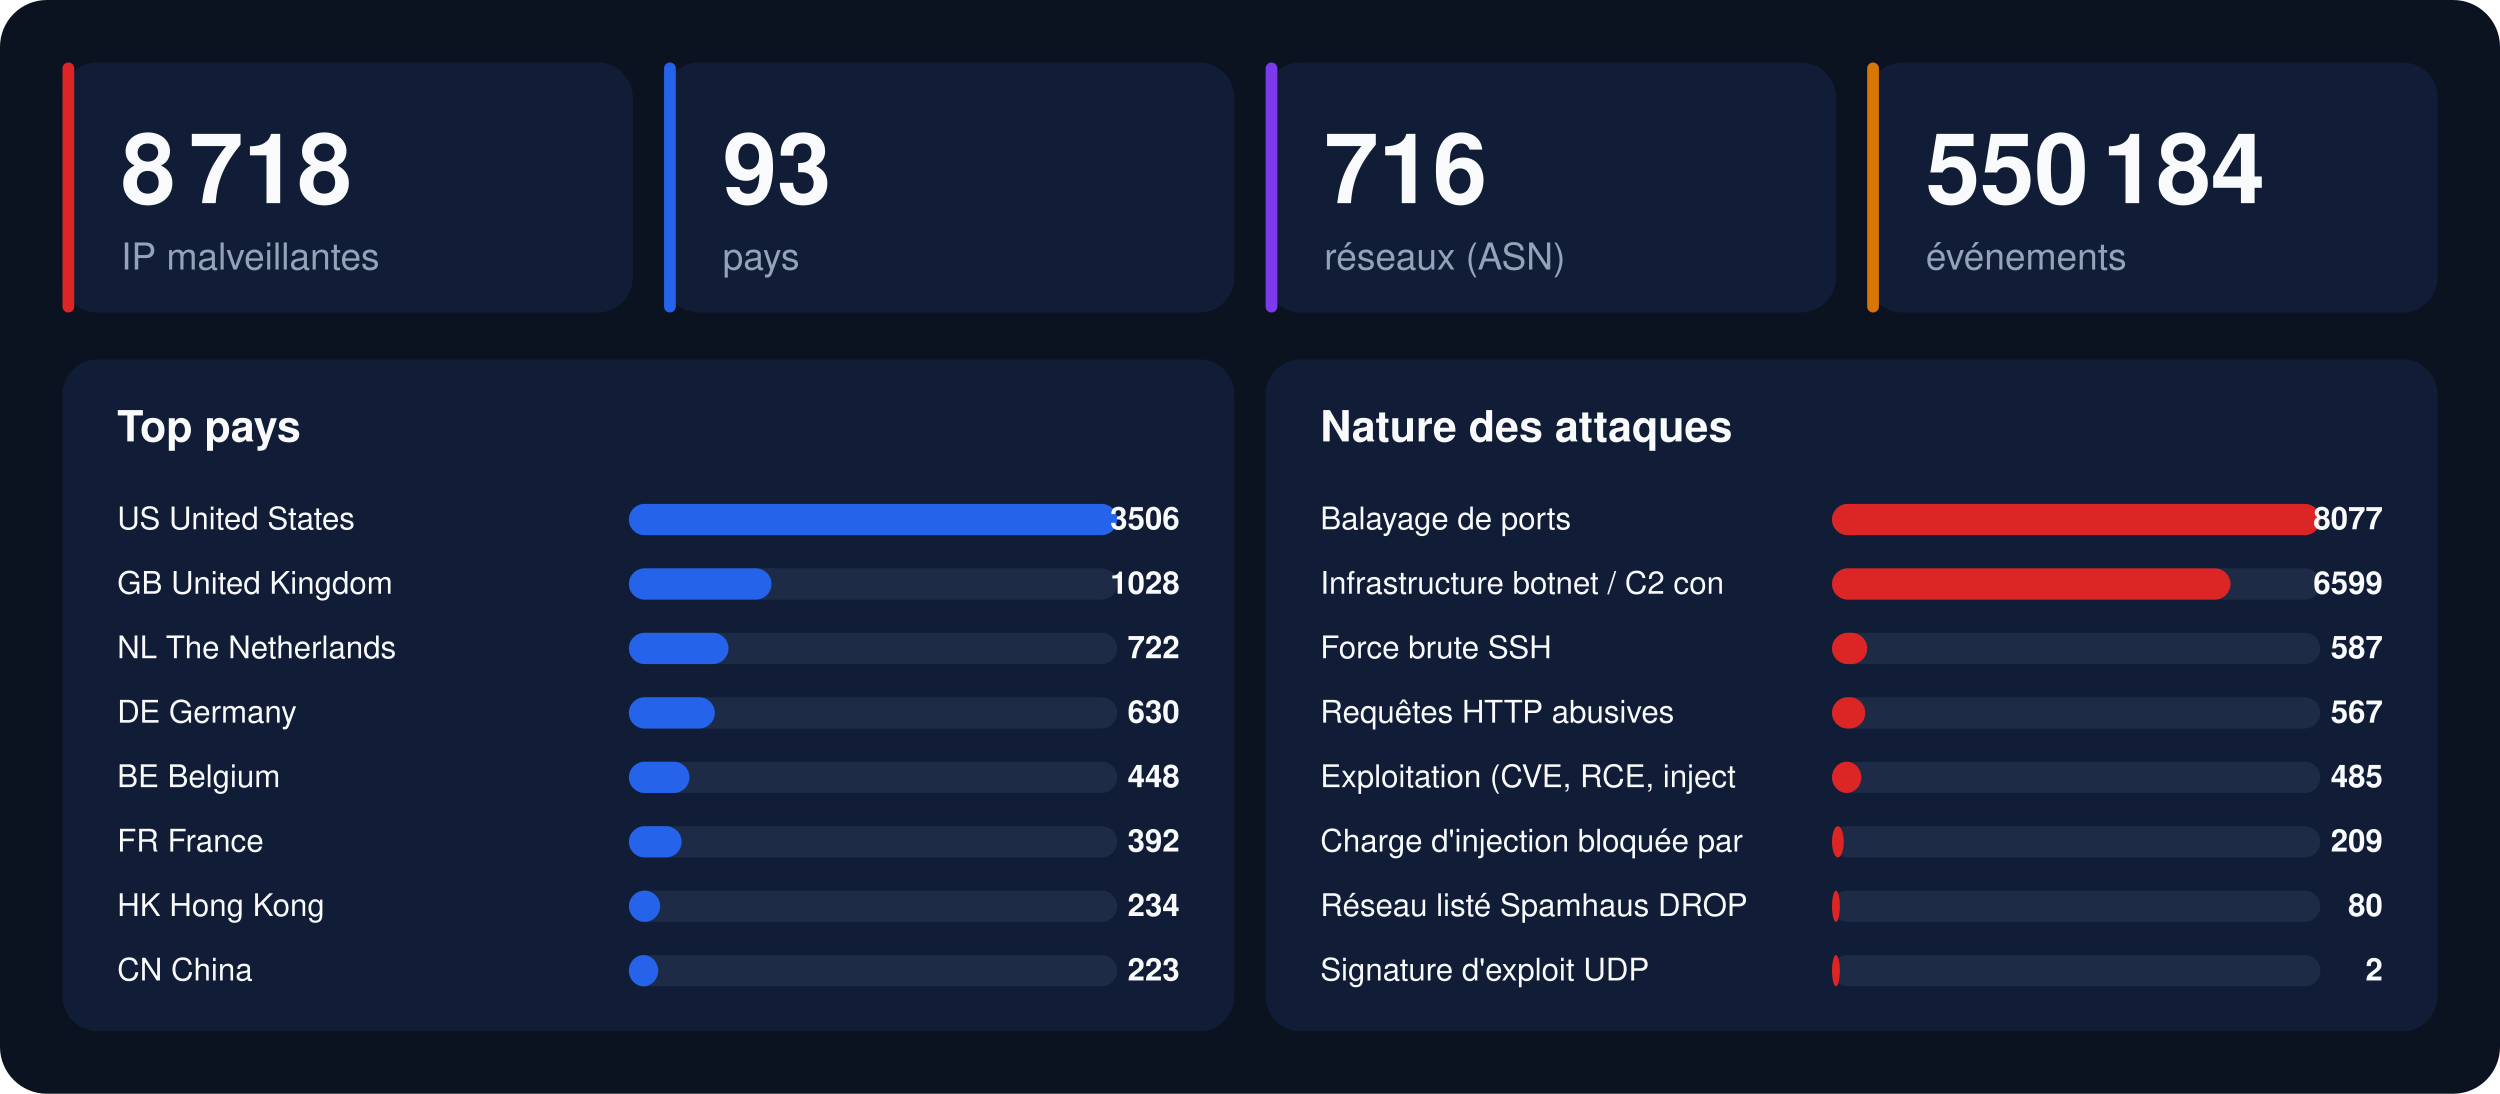
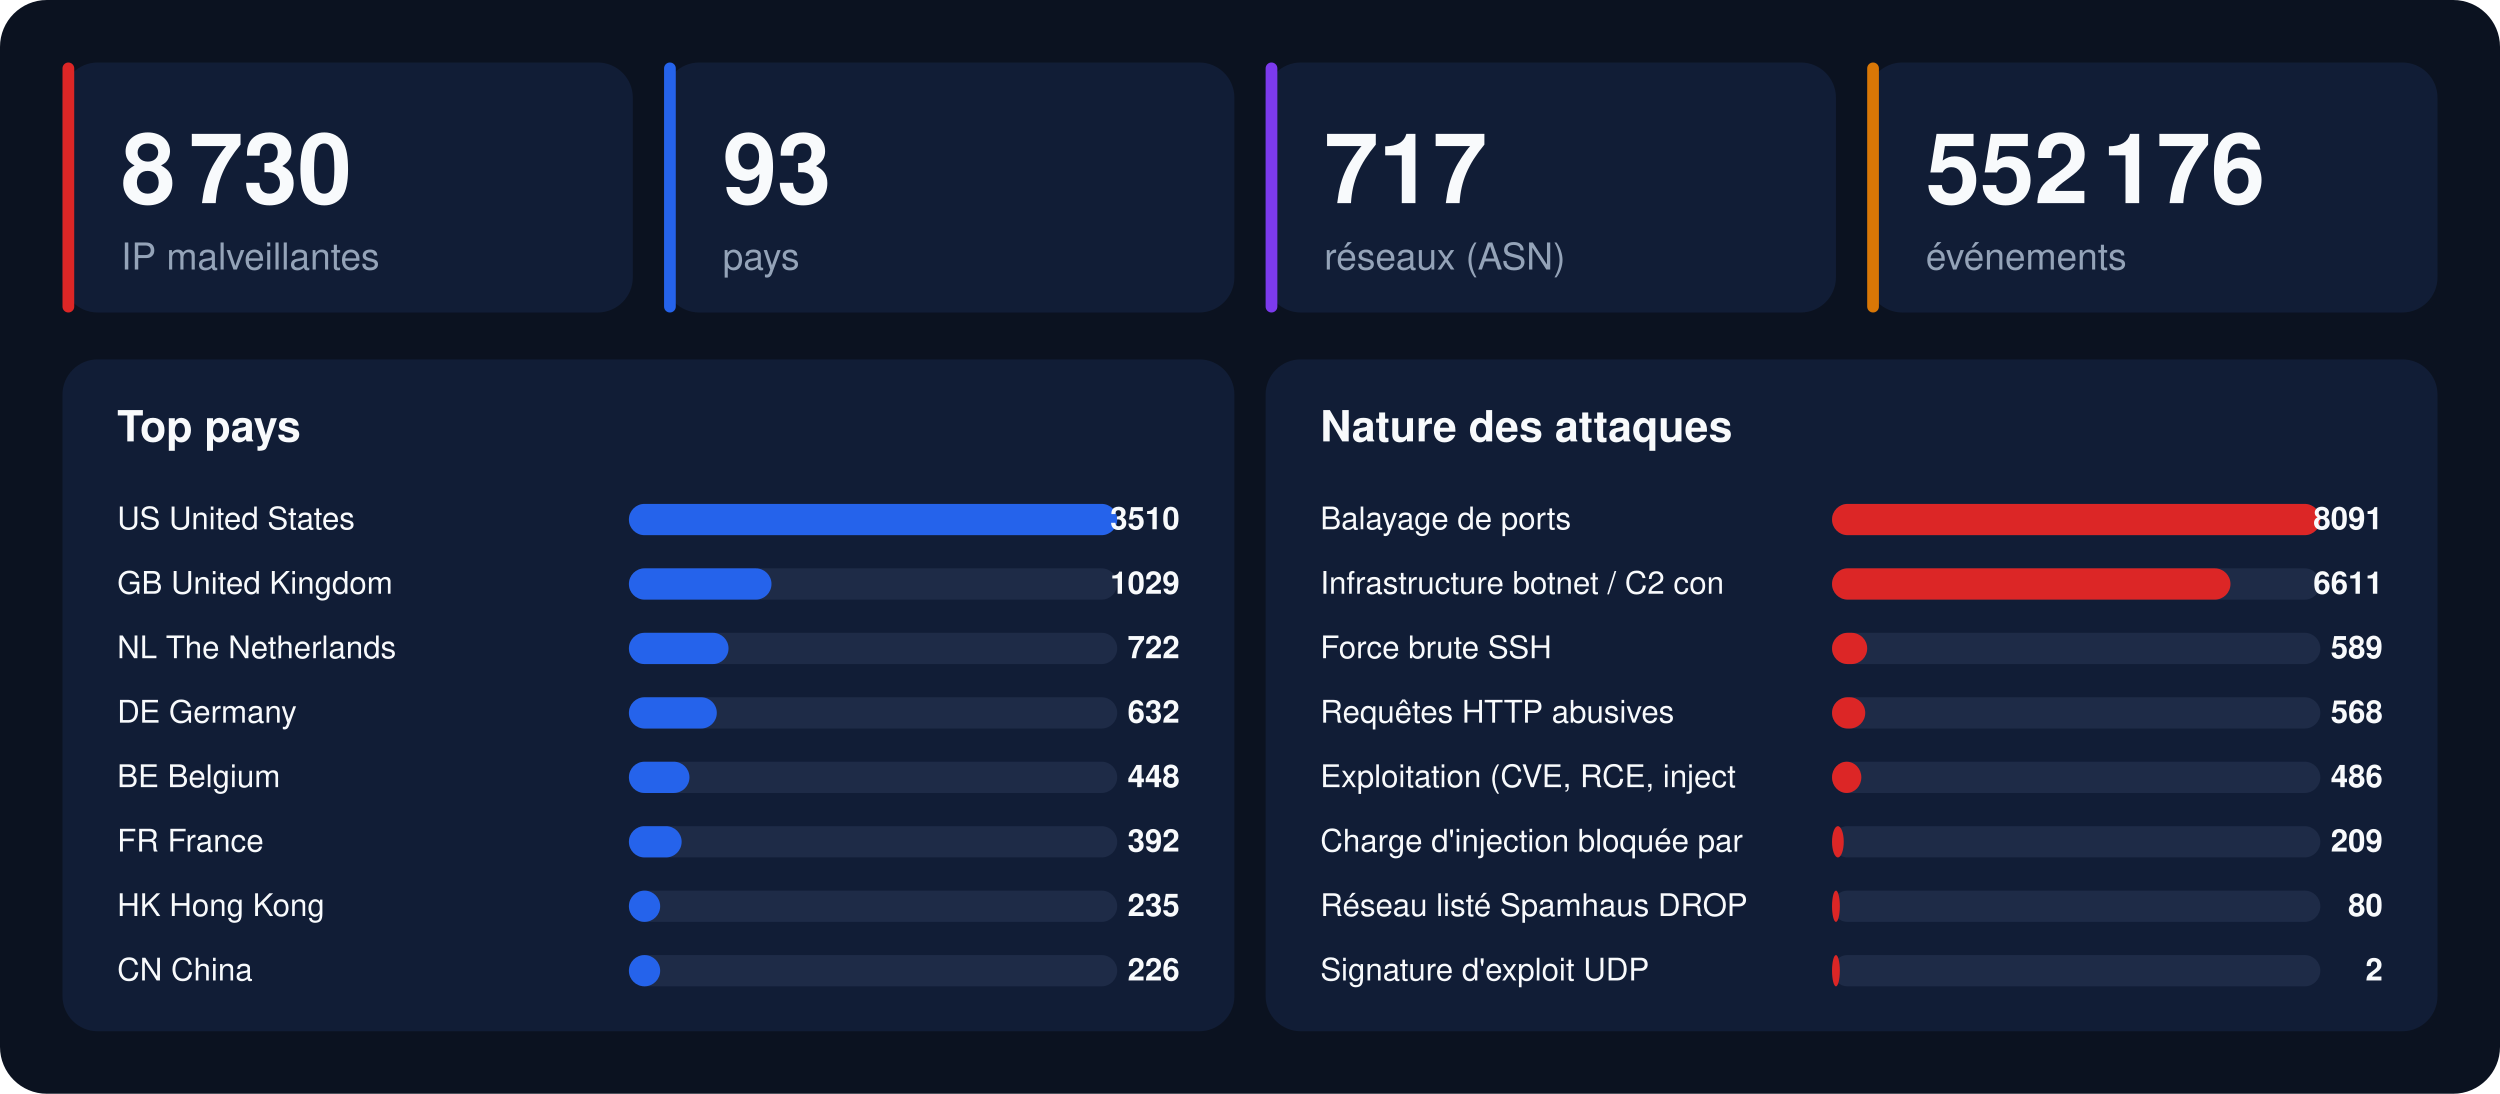
<svg xmlns="http://www.w3.org/2000/svg" width="1280" height="560" viewBox="0 0 1280 560" font-family="-apple-system,BlinkMacSystemFont,'Segoe UI',Helvetica,Arial,sans-serif">
  <rect width="1280" height="560" rx="24" fill="#0b1220" />
  <rect x="32" y="32" width="292" height="128" rx="18" fill="#111d36" />
  <rect x="32" y="32" width="6" height="128" rx="3" fill="#dc2626" />
-   <text x="62" y="104" font-size="50" font-weight="800" fill="#f8fafc">8 718</text>
+   <text x="62" y="104" font-size="50" font-weight="800" fill="#f8fafc">8 730</text>
  <text x="62" y="138" font-size="19" fill="#94a3b8">IP malveillantes</text>
  <rect x="340" y="32" width="292" height="128" rx="18" fill="#111d36" />
  <rect x="340" y="32" width="6" height="128" rx="3" fill="#2563eb" />
  <text x="370" y="104" font-size="50" font-weight="800" fill="#f8fafc">93</text>
  <text x="370" y="138" font-size="19" fill="#94a3b8">pays</text>
  <rect x="648" y="32" width="292" height="128" rx="18" fill="#111d36" />
  <rect x="648" y="32" width="6" height="128" rx="3" fill="#7c3aed" />
-   <text x="678" y="104" font-size="50" font-weight="800" fill="#f8fafc">716</text>
+   <text x="678" y="104" font-size="50" font-weight="800" fill="#f8fafc">717</text>
  <text x="678" y="138" font-size="19" fill="#94a3b8">réseaux (ASN)</text>
  <rect x="956" y="32" width="292" height="128" rx="18" fill="#111d36" />
  <rect x="956" y="32" width="6" height="128" rx="3" fill="#d97706" />
-   <text x="986" y="104" font-size="50" font-weight="800" fill="#f8fafc">550 184</text>
+   <text x="986" y="104" font-size="50" font-weight="800" fill="#f8fafc">552 176</text>
  <text x="986" y="138" font-size="19" fill="#94a3b8">événements</text>
  <rect x="32" y="184" width="600" height="344" rx="18" fill="#111d36" />
  <text x="60" y="226" font-size="22" font-weight="700" fill="#f8fafc">Top pays</text>
  <text x="60" y="271" font-size="16" fill="#f8fafc">US  United States</text>
  <rect x="322" y="258" width="250" height="16" rx="8" fill="#1e2b47" />
  <rect x="322" y="258" width="250" height="16" rx="8" fill="#2563eb" />
-   <text x="604" y="271" font-size="16" font-weight="700" text-anchor="end" fill="#f8fafc">3506</text>
+   <text x="604" y="271" font-size="16" font-weight="700" text-anchor="end" fill="#f8fafc">3510</text>
  <text x="60" y="304" font-size="16" fill="#f8fafc">GB  United Kingdom</text>
  <rect x="322" y="291" width="250" height="16" rx="8" fill="#1e2b47" />
  <rect x="322" y="291" width="73" height="16" rx="8" fill="#2563eb" />
-   <text x="604" y="304" font-size="16" font-weight="700" text-anchor="end" fill="#f8fafc">1028</text>
+   <text x="604" y="304" font-size="16" font-weight="700" text-anchor="end" fill="#f8fafc">1029</text>
  <text x="60" y="337" font-size="16" fill="#f8fafc">NL  The Netherlands</text>
  <rect x="322" y="324" width="250" height="16" rx="8" fill="#1e2b47" />
  <rect x="322" y="324" width="51" height="16" rx="8" fill="#2563eb" />
  <text x="604" y="337" font-size="16" font-weight="700" text-anchor="end" fill="#f8fafc">722</text>
  <text x="60" y="370" font-size="16" fill="#f8fafc">DE  Germany</text>
  <rect x="322" y="357" width="250" height="16" rx="8" fill="#1e2b47" />
-   <rect x="322" y="357" width="44" height="16" rx="8" fill="#2563eb" />
-   <text x="604" y="370" font-size="16" font-weight="700" text-anchor="end" fill="#f8fafc">630</text>
+   <rect x="322" y="357" width="45" height="16" rx="8" fill="#2563eb" />
+   <text x="604" y="370" font-size="16" font-weight="700" text-anchor="end" fill="#f8fafc">632</text>
  <text x="60" y="403" font-size="16" fill="#f8fafc">BE  Belgium</text>
  <rect x="322" y="390" width="250" height="16" rx="8" fill="#1e2b47" />
  <rect x="322" y="390" width="31" height="16" rx="8" fill="#2563eb" />
  <text x="604" y="403" font-size="16" font-weight="700" text-anchor="end" fill="#f8fafc">448</text>
  <text x="60" y="436" font-size="16" fill="#f8fafc">FR  France</text>
  <rect x="322" y="423" width="250" height="16" rx="8" fill="#1e2b47" />
  <rect x="322" y="423" width="27" height="16" rx="8" fill="#2563eb" />
  <text x="604" y="436" font-size="16" font-weight="700" text-anchor="end" fill="#f8fafc">392</text>
  <text x="60" y="469" font-size="16" fill="#f8fafc">HK  Hong Kong</text>
  <rect x="322" y="456" width="250" height="16" rx="8" fill="#1e2b47" />
  <rect x="322" y="456" width="16" height="16" rx="8" fill="#2563eb" />
-   <text x="604" y="469" font-size="16" font-weight="700" text-anchor="end" fill="#f8fafc">234</text>
+   <text x="604" y="469" font-size="16" font-weight="700" text-anchor="end" fill="#f8fafc">235</text>
  <text x="60" y="502" font-size="16" fill="#f8fafc">CN  China</text>
  <rect x="322" y="489" width="250" height="16" rx="8" fill="#1e2b47" />
-   <rect x="322" y="489" width="15" height="16" rx="8" fill="#2563eb" />
-   <text x="604" y="502" font-size="16" font-weight="700" text-anchor="end" fill="#f8fafc">223</text>
+   <rect x="322" y="489" width="16" height="16" rx="8" fill="#2563eb" />
+   <text x="604" y="502" font-size="16" font-weight="700" text-anchor="end" fill="#f8fafc">226</text>
  <rect x="648" y="184" width="600" height="344" rx="18" fill="#111d36" />
  <text x="676" y="226" font-size="22" font-weight="700" fill="#f8fafc">Nature des attaques</text>
  <text x="676" y="271" font-size="16" fill="#f8fafc">Balayage de ports</text>
  <rect x="938" y="258" width="250" height="16" rx="8" fill="#1e2b47" />
  <rect x="938" y="258" width="250" height="16" rx="8" fill="#dc2626" />
-   <text x="1220" y="271" font-size="16" font-weight="700" text-anchor="end" fill="#f8fafc">8077</text>
+   <text x="1220" y="271" font-size="16" font-weight="700" text-anchor="end" fill="#f8fafc">8091</text>
  <text x="676" y="304" font-size="16" fill="#f8fafc">Infrastructure botnet / C2 con</text>
  <rect x="938" y="291" width="250" height="16" rx="8" fill="#1e2b47" />
  <rect x="938" y="291" width="204" height="16" rx="8" fill="#dc2626" />
-   <text x="1220" y="304" font-size="16" font-weight="700" text-anchor="end" fill="#f8fafc">6599</text>
+   <text x="1220" y="304" font-size="16" font-weight="700" text-anchor="end" fill="#f8fafc">6611</text>
  <text x="676" y="337" font-size="16" fill="#f8fafc">Force brute SSH</text>
  <rect x="938" y="324" width="250" height="16" rx="8" fill="#1e2b47" />
  <rect x="938" y="324" width="18" height="16" rx="8" fill="#dc2626" />
-   <text x="1220" y="337" font-size="16" font-weight="700" text-anchor="end" fill="#f8fafc">587</text>
+   <text x="1220" y="337" font-size="16" font-weight="700" text-anchor="end" fill="#f8fafc">589</text>
  <text x="676" y="370" font-size="16" fill="#f8fafc">Requêtes HTTP abusives</text>
  <rect x="938" y="357" width="250" height="16" rx="8" fill="#1e2b47" />
  <rect x="938" y="357" width="17" height="16" rx="8" fill="#dc2626" />
-   <text x="1220" y="370" font-size="16" font-weight="700" text-anchor="end" fill="#f8fafc">567</text>
+   <text x="1220" y="370" font-size="16" font-weight="700" text-anchor="end" fill="#f8fafc">568</text>
  <text x="676" y="403" font-size="16" fill="#f8fafc">Exploitation (CVE, RCE, inject</text>
  <rect x="938" y="390" width="250" height="16" rx="8" fill="#1e2b47" />
  <rect x="938" y="390" width="15" height="16" rx="8" fill="#dc2626" />
-   <text x="1220" y="403" font-size="16" font-weight="700" text-anchor="end" fill="#f8fafc">485</text>
+   <text x="1220" y="403" font-size="16" font-weight="700" text-anchor="end" fill="#f8fafc">486</text>
  <text x="676" y="436" font-size="16" fill="#f8fafc">Charge d'injection bloquée par</text>
  <rect x="938" y="423" width="250" height="16" rx="8" fill="#1e2b47" />
  <rect x="938" y="423" width="6" height="16" rx="8" fill="#dc2626" />
  <text x="1220" y="436" font-size="16" font-weight="700" text-anchor="end" fill="#f8fafc">209</text>
  <text x="676" y="469" font-size="16" fill="#f8fafc">Réseau listé Spamhaus DROP</text>
  <rect x="938" y="456" width="250" height="16" rx="8" fill="#1e2b47" />
  <rect x="938" y="456" width="4" height="16" rx="8" fill="#dc2626" />
  <text x="1220" y="469" font-size="16" font-weight="700" text-anchor="end" fill="#f8fafc">80</text>
  <text x="676" y="502" font-size="16" fill="#f8fafc">Signature d'exploit UDP</text>
  <rect x="938" y="489" width="250" height="16" rx="8" fill="#1e2b47" />
  <rect x="938" y="489" width="4" height="16" rx="8" fill="#dc2626" />
  <text x="1220" y="502" font-size="16" font-weight="700" text-anchor="end" fill="#f8fafc">2</text>
</svg>
